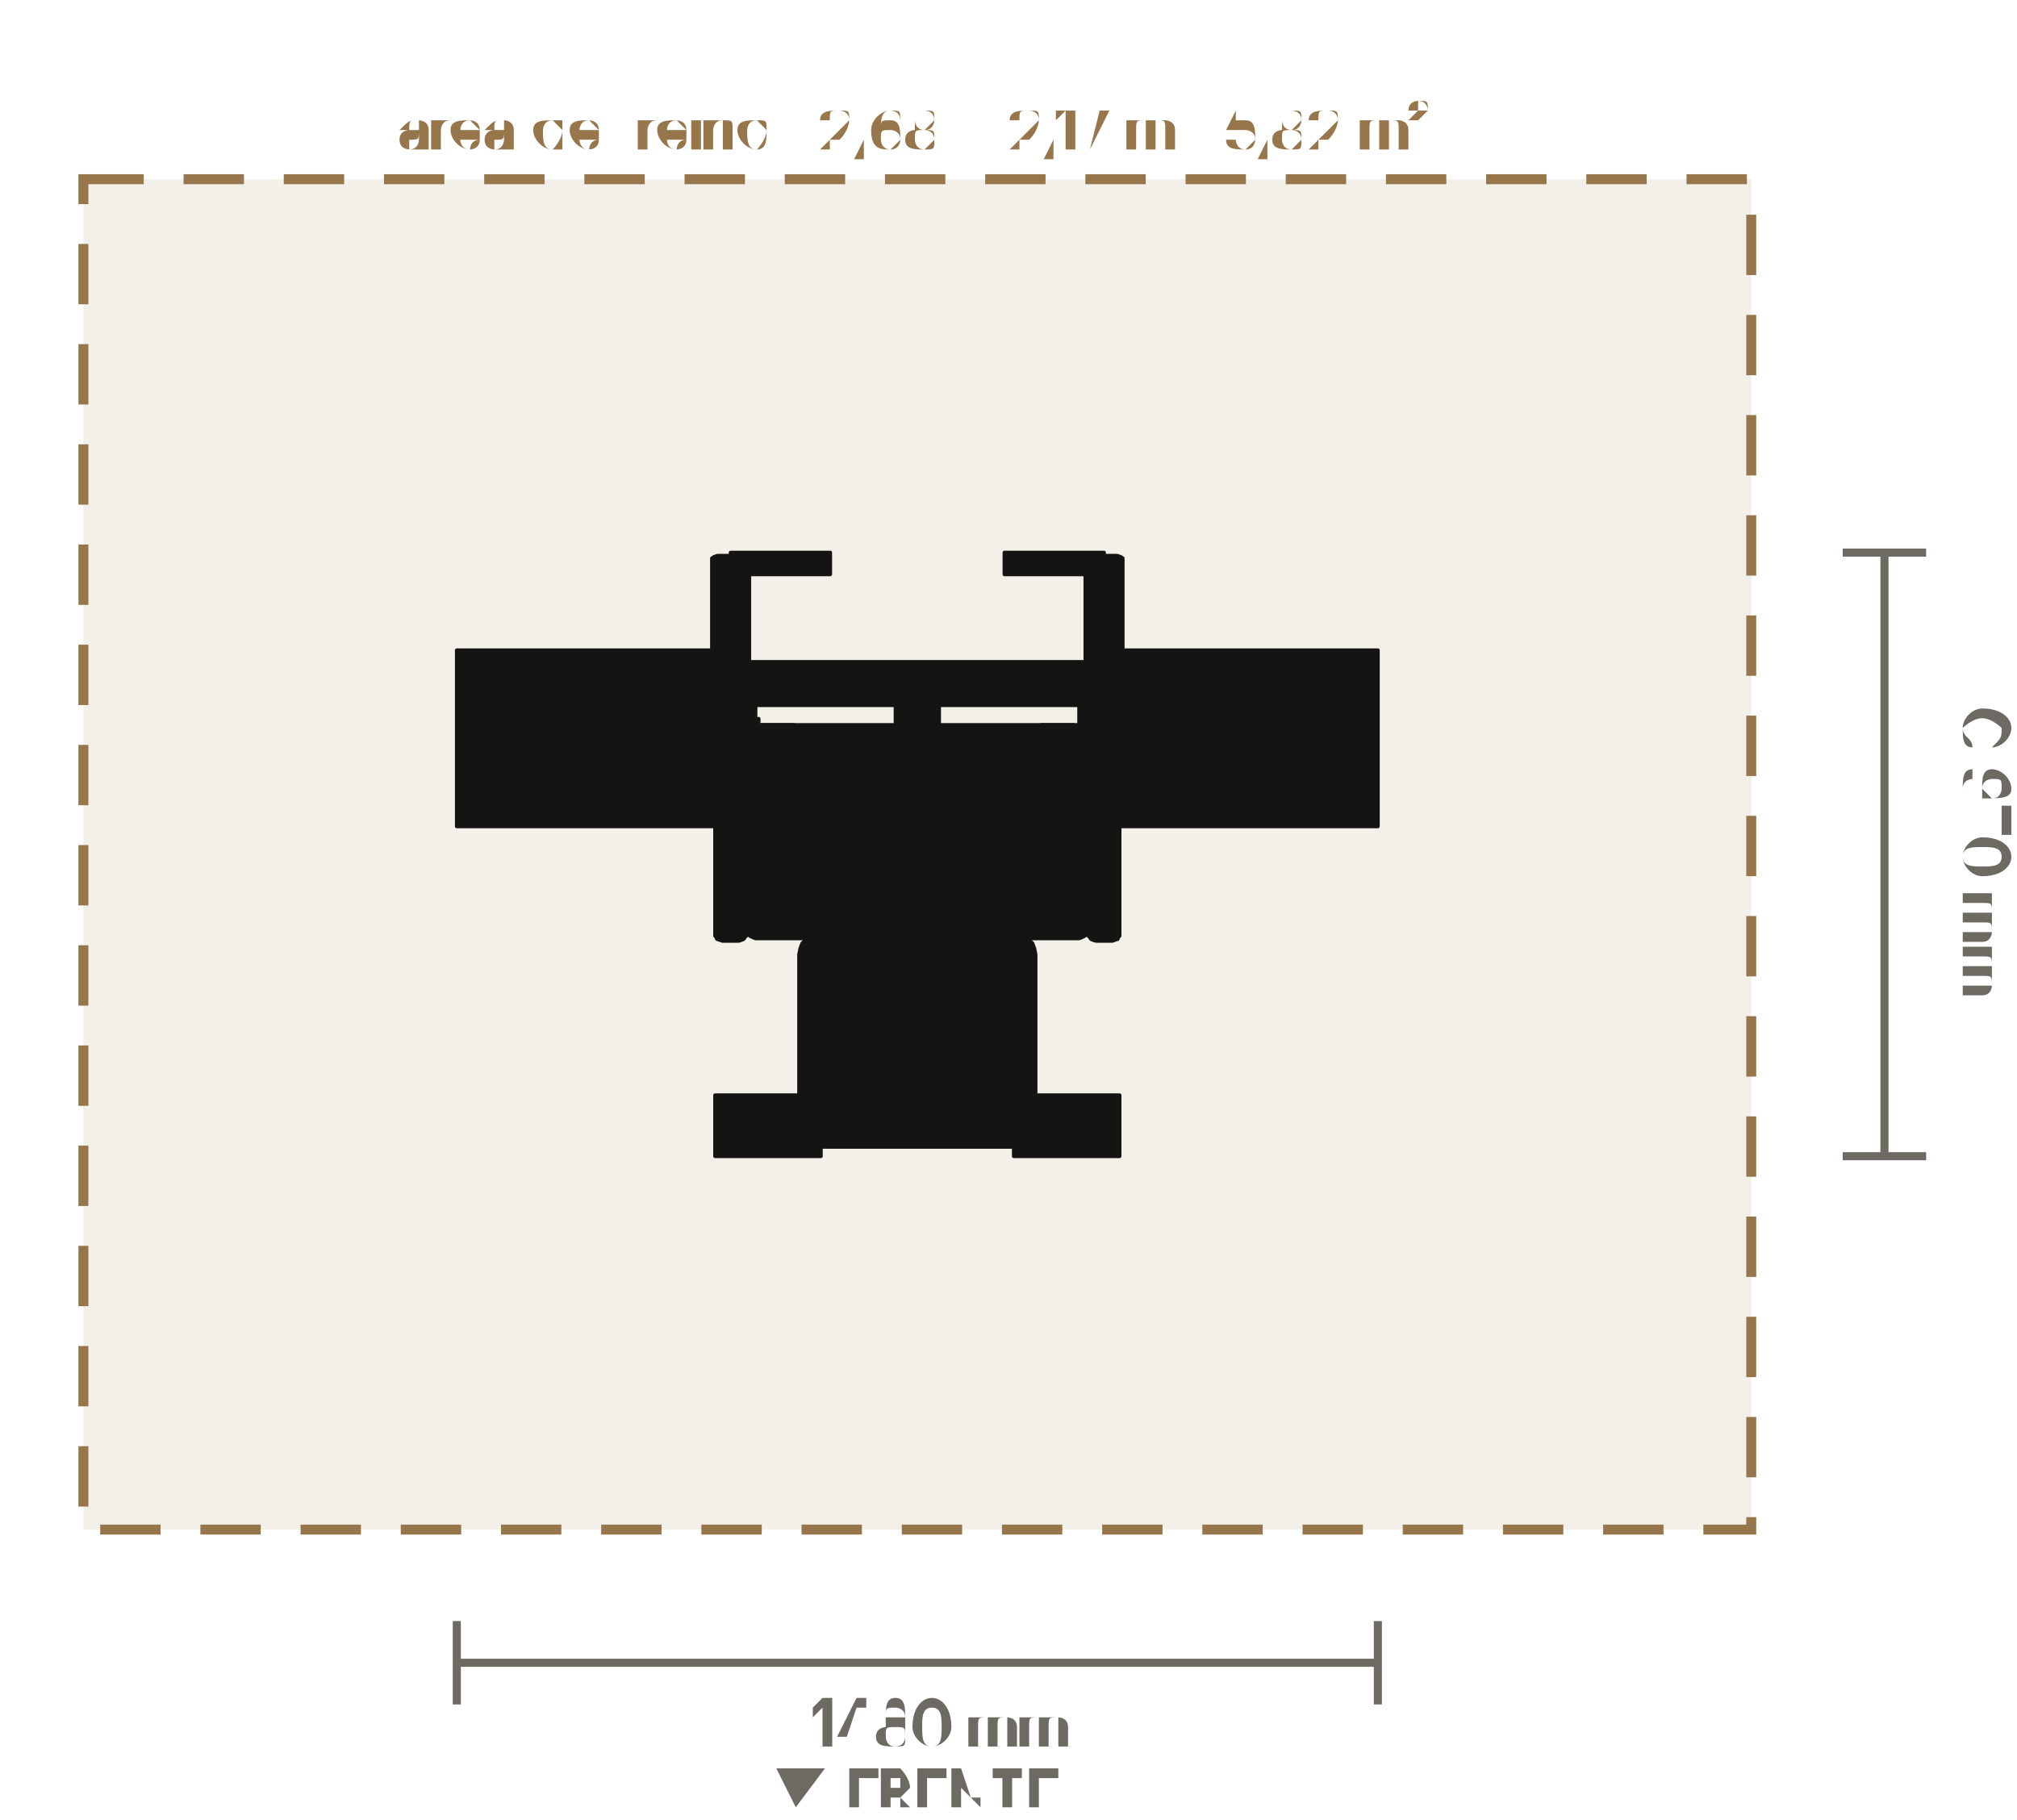
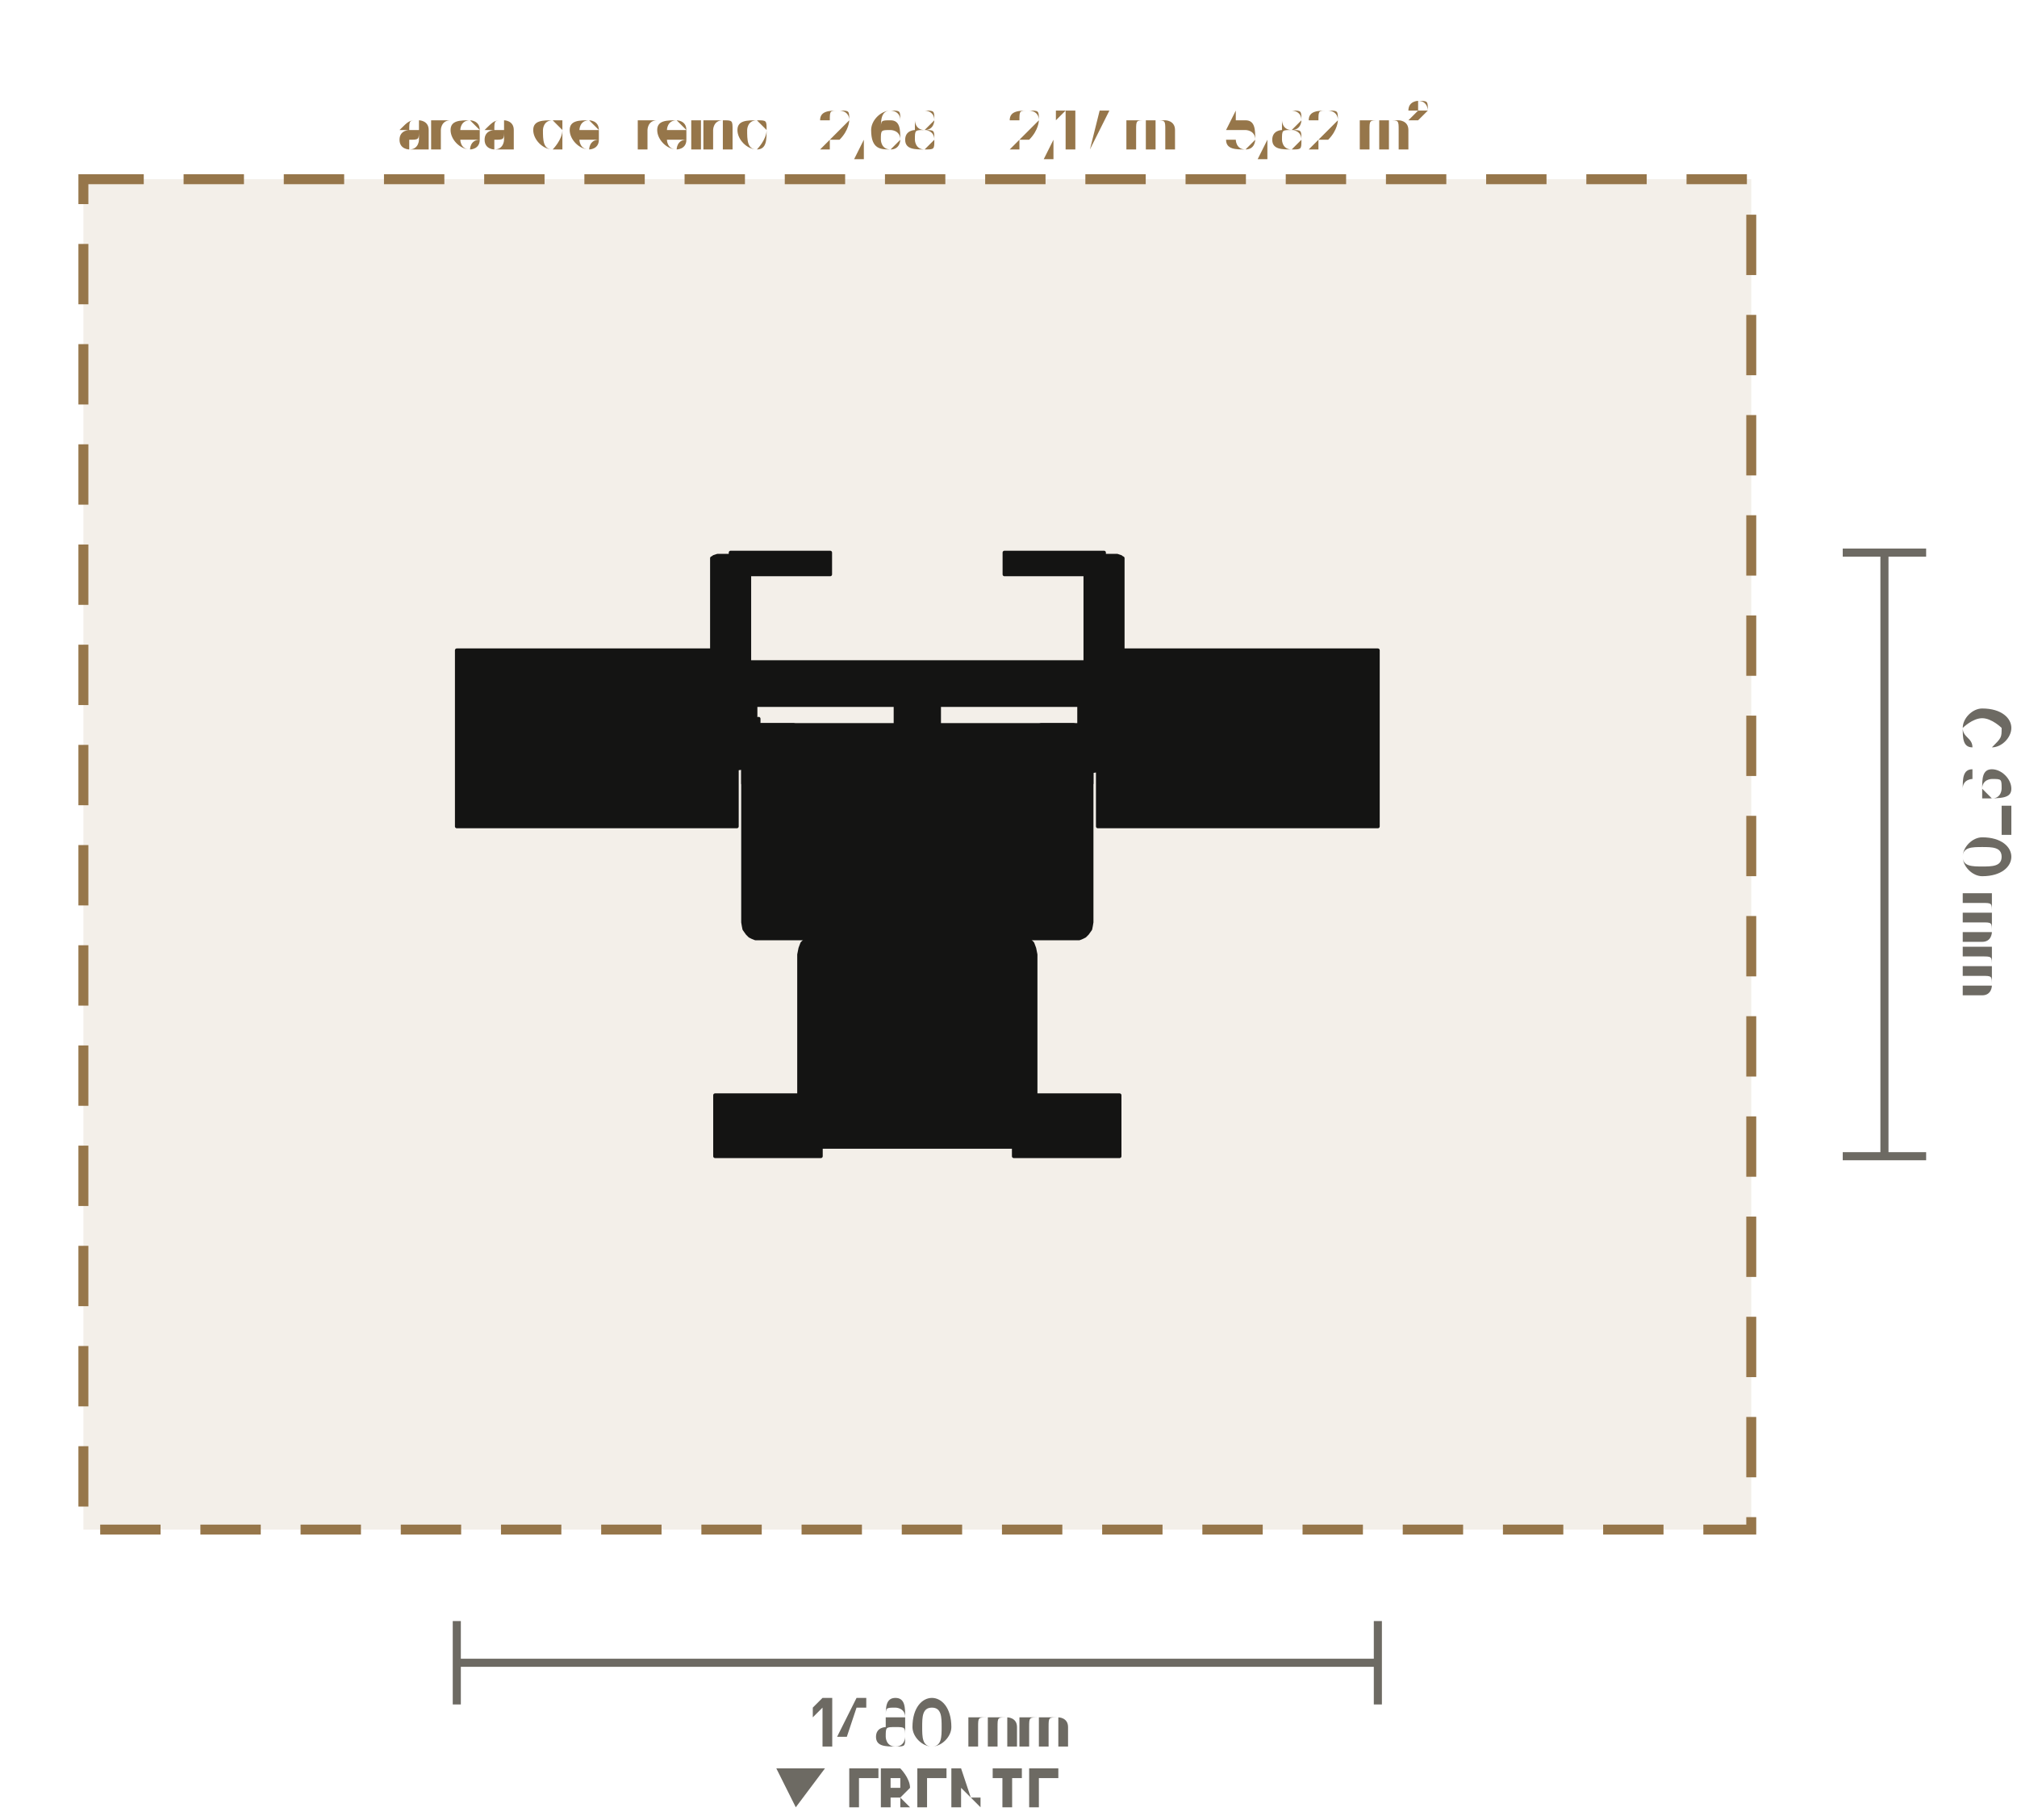
<svg xmlns="http://www.w3.org/2000/svg" viewBox="-1.474 -1.373 3.241 2.924" role="img" aria-label="Planta do Rosca Direta Iso-Lateral (LD-B022): 1480 × 970 mm, com 60 cm de área de treino em volta" data-equipment="LD-B022" data-unit="m">
  <rect class="eq-zone" x="-1.34" y="-1.085" width="2.68" height="2.17" style="fill:#96764a;fill-opacity:.12;stroke:#96764a;stroke-width:0.016;stroke-dasharray:0.097 0.064" />
  <text class="eq-zone-label" x="0" y="-1.133" style="font-family:Barlow,Inter,Arial,sans-serif;font-size:0.092px;fill:#96764a;text-anchor:middle">área de treino · 2,68 × 2,17 m · 5,82 m²</text>
  <g class="eq-parts">
    <polygon class="eq-part" points="-0.715,-0.309 0.715,-0.309 0.715,-0.24 -0.715,-0.24" style="fill:#141413;stroke:#141413;stroke-width:0.006;stroke-linejoin:round" />
    <polygon class="eq-part" points="-0.035,-0.275 0.035,-0.275 0.035,0.436 -0.035,0.436" style="fill:#141413;stroke:#141413;stroke-width:0.006;stroke-linejoin:round" />
    <polygon class="eq-part" points="-0.3,0.402 0.3,0.402 0.3,0.47 -0.3,0.47" style="fill:#141413;stroke:#141413;stroke-width:0.006;stroke-linejoin:round" />
    <polygon class="eq-part" points="-0.71,-0.324 -0.54,-0.324 -0.54,-0.226 -0.71,-0.226" style="fill:#141413;stroke:#141413;stroke-width:0.006;stroke-linejoin:round" />
    <polygon class="eq-part" points="-0.325,0.387 -0.155,0.387 -0.155,0.485 -0.325,0.485" style="fill:#141413;stroke:#141413;stroke-width:0.006;stroke-linejoin:round" />
    <polygon class="eq-part" points="0.54,-0.324 0.71,-0.324 0.71,-0.226 0.54,-0.226" style="fill:#141413;stroke:#141413;stroke-width:0.006;stroke-linejoin:round" />
    <polygon class="eq-part" points="0.155,0.387 0.325,0.387 0.325,0.485 0.155,0.485" style="fill:#141413;stroke:#141413;stroke-width:0.006;stroke-linejoin:round" />
    <polygon class="eq-part" points="-0.715,-0.304 -0.685,-0.304 -0.685,-0.069 -0.715,-0.069" style="fill:#141413;stroke:#141413;stroke-width:0.006;stroke-linejoin:round" />
    <polygon class="eq-part" points="-0.345,-0.304 -0.315,-0.304 -0.315,-0.069 -0.345,-0.069" style="fill:#141413;stroke:#141413;stroke-width:0.006;stroke-linejoin:round" />
    <polygon class="eq-part" points="-0.715,-0.304 -0.315,-0.304 -0.315,-0.069 -0.715,-0.069" style="fill:#141413;stroke:#141413;stroke-width:0.006;stroke-linejoin:round" />
    <polygon class="eq-part" points="-0.715,-0.304 -0.315,-0.304 -0.315,-0.069 -0.715,-0.069" style="fill:#141413;stroke:#141413;stroke-width:0.006;stroke-linejoin:round" />
    <polygon class="eq-part" points="-0.74,-0.328 -0.29,-0.328 -0.29,-0.045 -0.74,-0.045" style="fill:#141413;stroke:#141413;stroke-width:0.006;stroke-linejoin:round" />
    <polygon class="eq-part" points="-0.595,-0.069 -0.435,-0.069 -0.435,-0.065 -0.595,-0.065" style="fill:#141413;stroke:#141413;stroke-width:0.006;stroke-linejoin:round" />
    <polygon class="eq-part" points="-0.605,-0.187 -0.605,-0.189 -0.604,-0.192 -0.602,-0.194 -0.6,-0.195 -0.598,-0.196 -0.595,-0.196 -0.592,-0.196 -0.59,-0.195 -0.588,-0.194 -0.586,-0.192 -0.585,-0.189 -0.585,-0.187 -0.585,-0.184 -0.586,-0.182 -0.588,-0.18 -0.59,-0.178 -0.592,-0.177 -0.595,-0.177 -0.598,-0.177 -0.6,-0.178 -0.602,-0.18 -0.604,-0.182 -0.605,-0.184" style="fill:#141413;stroke:#141413;stroke-width:0.006;stroke-linejoin:round" />
    <polygon class="eq-part" points="-0.445,-0.187 -0.445,-0.189 -0.444,-0.192 -0.442,-0.194 -0.44,-0.195 -0.438,-0.196 -0.435,-0.196 -0.432,-0.196 -0.43,-0.195 -0.428,-0.194 -0.426,-0.192 -0.425,-0.189 -0.425,-0.187 -0.425,-0.184 -0.426,-0.182 -0.428,-0.18 -0.43,-0.178 -0.432,-0.177 -0.435,-0.177 -0.438,-0.177 -0.44,-0.178 -0.442,-0.18 -0.444,-0.182 -0.445,-0.184" style="fill:#141413;stroke:#141413;stroke-width:0.006;stroke-linejoin:round" />
    <polygon class="eq-part" points="-0.645,-0.265 -0.385,-0.265 -0.385,-0.108 -0.645,-0.108" style="fill:#141413;stroke:#141413;stroke-width:0.006;stroke-linejoin:round" />
    <polygon class="eq-part" points="-0.645,-0.265 -0.385,-0.265 -0.385,-0.108 -0.645,-0.108" style="fill:#141413;stroke:#141413;stroke-width:0.006;stroke-linejoin:round" />
    <polygon class="eq-part" points="-0.519,-0.187 -0.519,-0.188 -0.518,-0.189 -0.518,-0.189 -0.517,-0.19 -0.516,-0.19 -0.515,-0.191 -0.514,-0.19 -0.513,-0.19 -0.512,-0.189 -0.511,-0.189 -0.511,-0.188 -0.511,-0.187 -0.511,-0.186 -0.511,-0.185 -0.512,-0.184 -0.513,-0.183 -0.514,-0.183 -0.515,-0.183 -0.516,-0.183 -0.517,-0.183 -0.518,-0.184 -0.518,-0.185 -0.519,-0.186" style="fill:#141413;stroke:#141413;stroke-width:0.006;stroke-linejoin:round" />
    <polygon class="eq-part" points="-0.635,-0.25 -0.395,-0.25 -0.395,-0.123 -0.635,-0.123" style="fill:#141413;stroke:#141413;stroke-width:0.006;stroke-linejoin:round" />
    <polygon class="eq-part" points="-0.635,-0.25 -0.395,-0.25 -0.395,-0.123 -0.635,-0.123" style="fill:#141413;stroke:#141413;stroke-width:0.006;stroke-linejoin:round" />
    <polygon class="eq-part" points="-0.635,-0.25 -0.395,-0.25 -0.395,-0.123 -0.635,-0.123" style="fill:#141413;stroke:#141413;stroke-width:0.006;stroke-linejoin:round" />
    <polygon class="eq-part" points="-0.635,-0.25 -0.395,-0.25 -0.395,-0.123 -0.635,-0.123" style="fill:#141413;stroke:#141413;stroke-width:0.006;stroke-linejoin:round" />
    <polygon class="eq-part" points="-0.635,-0.25 -0.395,-0.25 -0.395,-0.123 -0.635,-0.123" style="fill:#141413;stroke:#141413;stroke-width:0.006;stroke-linejoin:round" />
    <polygon class="eq-part" points="-0.635,-0.25 -0.395,-0.25 -0.395,-0.123 -0.635,-0.123" style="fill:#141413;stroke:#141413;stroke-width:0.006;stroke-linejoin:round" />
    <polygon class="eq-part" points="-0.635,-0.25 -0.395,-0.25 -0.395,-0.123 -0.635,-0.123" style="fill:#141413;stroke:#141413;stroke-width:0.006;stroke-linejoin:round" />
    <polygon class="eq-part" points="-0.521,-0.187 -0.521,-0.188 -0.52,-0.19 -0.519,-0.191 -0.518,-0.192 -0.517,-0.192 -0.515,-0.193 -0.513,-0.192 -0.512,-0.192 -0.511,-0.191 -0.51,-0.19 -0.509,-0.188 -0.509,-0.187 -0.509,-0.185 -0.51,-0.184 -0.511,-0.182 -0.512,-0.182 -0.513,-0.181 -0.515,-0.181 -0.517,-0.181 -0.518,-0.182 -0.519,-0.182 -0.52,-0.184 -0.521,-0.185" style="fill:#141413;stroke:#141413;stroke-width:0.006;stroke-linejoin:round" />
    <polygon class="eq-part" points="-0.521,-0.143 -0.509,-0.143 -0.509,-0.074 -0.521,-0.074" style="fill:#141413;stroke:#141413;stroke-width:0.006;stroke-linejoin:round" />
    <polygon class="eq-part" points="-0.685,-0.304 -0.345,-0.304 -0.345,-0.292 -0.685,-0.292" style="fill:#141413;stroke:#141413;stroke-width:0.006;stroke-linejoin:round" />
    <polygon class="eq-part" points="0.315,-0.304 0.345,-0.304 0.345,-0.069 0.315,-0.069" style="fill:#141413;stroke:#141413;stroke-width:0.006;stroke-linejoin:round" />
    <polygon class="eq-part" points="0.685,-0.304 0.715,-0.304 0.715,-0.069 0.685,-0.069" style="fill:#141413;stroke:#141413;stroke-width:0.006;stroke-linejoin:round" />
    <polygon class="eq-part" points="0.315,-0.304 0.715,-0.304 0.715,-0.069 0.315,-0.069" style="fill:#141413;stroke:#141413;stroke-width:0.006;stroke-linejoin:round" />
    <polygon class="eq-part" points="0.315,-0.304 0.715,-0.304 0.715,-0.069 0.315,-0.069" style="fill:#141413;stroke:#141413;stroke-width:0.006;stroke-linejoin:round" />
    <polygon class="eq-part" points="0.29,-0.328 0.74,-0.328 0.74,-0.045 0.29,-0.045" style="fill:#141413;stroke:#141413;stroke-width:0.006;stroke-linejoin:round" />
    <polygon class="eq-part" points="0.435,-0.069 0.595,-0.069 0.595,-0.065 0.435,-0.065" style="fill:#141413;stroke:#141413;stroke-width:0.006;stroke-linejoin:round" />
    <polygon class="eq-part" points="0.425,-0.187 0.425,-0.189 0.426,-0.192 0.428,-0.194 0.43,-0.195 0.432,-0.196 0.435,-0.196 0.438,-0.196 0.44,-0.195 0.442,-0.194 0.444,-0.192 0.445,-0.189 0.445,-0.187 0.445,-0.184 0.444,-0.182 0.442,-0.18 0.44,-0.178 0.438,-0.177 0.435,-0.177 0.432,-0.177 0.43,-0.178 0.428,-0.18 0.426,-0.182 0.425,-0.184" style="fill:#141413;stroke:#141413;stroke-width:0.006;stroke-linejoin:round" />
    <polygon class="eq-part" points="0.585,-0.187 0.585,-0.189 0.586,-0.192 0.588,-0.194 0.59,-0.195 0.592,-0.196 0.595,-0.196 0.598,-0.196 0.6,-0.195 0.602,-0.194 0.604,-0.192 0.605,-0.189 0.605,-0.187 0.605,-0.184 0.604,-0.182 0.602,-0.18 0.6,-0.178 0.598,-0.177 0.595,-0.177 0.592,-0.177 0.59,-0.178 0.588,-0.18 0.586,-0.182 0.585,-0.184" style="fill:#141413;stroke:#141413;stroke-width:0.006;stroke-linejoin:round" />
    <polygon class="eq-part" points="0.385,-0.265 0.645,-0.265 0.645,-0.108 0.385,-0.108" style="fill:#141413;stroke:#141413;stroke-width:0.006;stroke-linejoin:round" />
    <polygon class="eq-part" points="0.385,-0.265 0.645,-0.265 0.645,-0.108 0.385,-0.108" style="fill:#141413;stroke:#141413;stroke-width:0.006;stroke-linejoin:round" />
    <polygon class="eq-part" points="0.511,-0.187 0.511,-0.188 0.511,-0.189 0.512,-0.189 0.513,-0.19 0.514,-0.19 0.515,-0.191 0.516,-0.19 0.517,-0.19 0.518,-0.189 0.518,-0.189 0.519,-0.188 0.519,-0.187 0.519,-0.186 0.518,-0.185 0.518,-0.184 0.517,-0.183 0.516,-0.183 0.515,-0.183 0.514,-0.183 0.513,-0.183 0.512,-0.184 0.511,-0.185 0.511,-0.186" style="fill:#141413;stroke:#141413;stroke-width:0.006;stroke-linejoin:round" />
    <polygon class="eq-part" points="0.395,-0.25 0.635,-0.25 0.635,-0.123 0.395,-0.123" style="fill:#141413;stroke:#141413;stroke-width:0.006;stroke-linejoin:round" />
    <polygon class="eq-part" points="0.395,-0.25 0.635,-0.25 0.635,-0.123 0.395,-0.123" style="fill:#141413;stroke:#141413;stroke-width:0.006;stroke-linejoin:round" />
    <polygon class="eq-part" points="0.395,-0.25 0.635,-0.25 0.635,-0.123 0.395,-0.123" style="fill:#141413;stroke:#141413;stroke-width:0.006;stroke-linejoin:round" />
    <polygon class="eq-part" points="0.395,-0.25 0.635,-0.25 0.635,-0.123 0.395,-0.123" style="fill:#141413;stroke:#141413;stroke-width:0.006;stroke-linejoin:round" />
    <polygon class="eq-part" points="0.395,-0.25 0.635,-0.25 0.635,-0.123 0.395,-0.123" style="fill:#141413;stroke:#141413;stroke-width:0.006;stroke-linejoin:round" />
    <polygon class="eq-part" points="0.395,-0.25 0.635,-0.25 0.635,-0.123 0.395,-0.123" style="fill:#141413;stroke:#141413;stroke-width:0.006;stroke-linejoin:round" />
    <polygon class="eq-part" points="0.395,-0.25 0.635,-0.25 0.635,-0.123 0.395,-0.123" style="fill:#141413;stroke:#141413;stroke-width:0.006;stroke-linejoin:round" />
    <polygon class="eq-part" points="0.509,-0.187 0.509,-0.188 0.51,-0.19 0.511,-0.191 0.512,-0.192 0.513,-0.192 0.515,-0.193 0.517,-0.192 0.518,-0.192 0.519,-0.191 0.52,-0.19 0.521,-0.188 0.521,-0.187 0.521,-0.185 0.52,-0.184 0.519,-0.182 0.518,-0.182 0.517,-0.181 0.515,-0.181 0.513,-0.181 0.512,-0.182 0.511,-0.182 0.51,-0.184 0.509,-0.185" style="fill:#141413;stroke:#141413;stroke-width:0.006;stroke-linejoin:round" />
    <polygon class="eq-part" points="0.509,-0.143 0.521,-0.143 0.521,-0.074 0.509,-0.074" style="fill:#141413;stroke:#141413;stroke-width:0.006;stroke-linejoin:round" />
    <polygon class="eq-part" points="0.345,-0.304 0.685,-0.304 0.685,-0.292 0.345,-0.292" style="fill:#141413;stroke:#141413;stroke-width:0.006;stroke-linejoin:round" />
    <polygon class="eq-part" points="-0.035,0.263 -0.035,0.26 -0.033,0.257 -0.032,0.255 -0.029,0.253 -0.026,0.252 -0.023,0.251 0.023,0.251 0.026,0.252 0.029,0.253 0.032,0.255 0.033,0.257 0.035,0.26 0.035,0.263 0.035,0.308 0.035,0.311 0.033,0.314 0.032,0.316 0.029,0.318 0.026,0.319 0.023,0.32 -0.023,0.32 -0.026,0.319 -0.029,0.318 -0.032,0.316 -0.033,0.314 -0.035,0.311 -0.035,0.308" style="fill:#141413;stroke:#141413;stroke-width:0.006;stroke-linejoin:round" />
    <polygon class="eq-part" points="-0.047,0.307 -0.047,0.264 -0.035,0.264 -0.035,0.307" style="fill:#141413;stroke:#141413;stroke-width:0.006;stroke-linejoin:round" />
    <polygon class="eq-part" points="-0.117,0.285 -0.117,0.284 -0.117,0.282 -0.117,0.281 -0.116,0.28 -0.116,0.279 -0.115,0.279 -0.035,0.279 -0.034,0.279 -0.034,0.28 -0.033,0.281 -0.033,0.282 -0.033,0.284 -0.033,0.285 -0.033,0.287 -0.033,0.289 -0.033,0.29 -0.034,0.291 -0.034,0.292 -0.035,0.292 -0.115,0.292 -0.116,0.292 -0.116,0.291 -0.117,0.29 -0.117,0.289 -0.117,0.287" style="fill:#141413;stroke:#141413;stroke-width:0.006;stroke-linejoin:round" />
    <polygon class="eq-part" points="-0.19,0.41 -0.19,0.161 -0.188,0.151 -0.185,0.143 -0.18,0.138 -0.176,0.134 -0.168,0.131 -0.158,0.129 0.158,0.129 0.168,0.131 0.176,0.134 0.18,0.138 0.185,0.143 0.188,0.151 0.19,0.161 0.19,0.41 0.188,0.42 0.185,0.428 0.18,0.433 0.176,0.437 0.168,0.44 0.158,0.442 -0.158,0.442 -0.168,0.44 -0.176,0.437 -0.18,0.433 -0.185,0.428 -0.188,0.42" style="fill:#141413;stroke:#141413;stroke-width:0.006;stroke-linejoin:round" />
    <polygon class="eq-part" points="-0.035,-0.099 -0.035,-0.102 -0.033,-0.105 -0.032,-0.107 -0.029,-0.109 -0.026,-0.11 -0.023,-0.111 0.023,-0.111 0.026,-0.11 0.029,-0.109 0.032,-0.107 0.033,-0.105 0.035,-0.102 0.035,-0.099 0.035,-0.034 0.035,-0.031 0.033,-0.028 0.032,-0.026 0.029,-0.024 0.026,-0.023 0.023,-0.022 -0.023,-0.022 -0.026,-0.023 -0.029,-0.024 -0.032,-0.026 -0.033,-0.028 -0.035,-0.031 -0.035,-0.034" style="fill:#141413;stroke:#141413;stroke-width:0.006;stroke-linejoin:round" />
    <polygon class="eq-part" points="-0.28,-0.164 -0.279,-0.17 -0.278,-0.175 -0.273,-0.182 -0.269,-0.185 -0.265,-0.188 -0.26,-0.19 -0.253,-0.19 0.253,-0.19 0.26,-0.19 0.265,-0.188 0.269,-0.185 0.273,-0.182 0.278,-0.175 0.279,-0.17 0.28,-0.164 0.28,0.109 0.279,0.115 0.278,0.12 0.273,0.127 0.269,0.131 0.265,0.133 0.26,0.135 0.253,0.135 -0.253,0.135 -0.26,0.135 -0.265,0.133 -0.269,0.131 -0.273,0.127 -0.278,0.12 -0.279,0.115 -0.28,0.109" style="fill:#141413;stroke:#141413;stroke-width:0.006;stroke-linejoin:round" />
    <polygon class="eq-part" points="-0.345,-0.196 -0.345,-0.205 -0.255,-0.218 -0.255,-0.152 -0.255,-0.143 -0.345,-0.13" style="fill:#141413;stroke:#141413;stroke-width:0.006;stroke-linejoin:round" />
    <polygon class="eq-part" points="-0.33,-0.181 -0.33,-0.46 -0.33,-0.476 -0.328,-0.477 -0.327,-0.478 -0.324,-0.479 -0.321,-0.48 -0.318,-0.48 -0.282,-0.48 -0.279,-0.48 -0.276,-0.479 -0.274,-0.478 -0.272,-0.477 -0.27,-0.476 -0.27,-0.475 -0.27,-0.46 -0.27,-0.181 -0.27,-0.165 -0.272,-0.164 -0.274,-0.163 -0.276,-0.162 -0.279,-0.162 -0.282,-0.162 -0.318,-0.162 -0.321,-0.162 -0.324,-0.162 -0.327,-0.163 -0.328,-0.164 -0.33,-0.165 -0.33,-0.167" style="fill:#141413;stroke:#141413;stroke-width:0.006;stroke-linejoin:round" />
    <polygon class="eq-part" points="-0.3,-0.485 -0.14,-0.485 -0.14,-0.45 -0.3,-0.45" style="fill:#141413;stroke:#141413;stroke-width:0.006;stroke-linejoin:round" />
    <polygon class="eq-part" points="0.255,-0.196 0.255,-0.205 0.345,-0.218 0.345,-0.152 0.345,-0.143 0.255,-0.13" style="fill:#141413;stroke:#141413;stroke-width:0.006;stroke-linejoin:round" />
    <polygon class="eq-part" points="0.27,-0.181 0.27,-0.46 0.27,-0.476 0.272,-0.477 0.274,-0.478 0.276,-0.479 0.279,-0.48 0.282,-0.48 0.318,-0.48 0.321,-0.48 0.324,-0.479 0.327,-0.478 0.328,-0.477 0.33,-0.476 0.33,-0.475 0.33,-0.46 0.33,-0.181 0.33,-0.165 0.328,-0.164 0.327,-0.163 0.324,-0.162 0.321,-0.162 0.318,-0.162 0.282,-0.162 0.279,-0.162 0.276,-0.162 0.274,-0.163 0.272,-0.164 0.27,-0.165 0.27,-0.167" style="fill:#141413;stroke:#141413;stroke-width:0.006;stroke-linejoin:round" />
    <polygon class="eq-part" points="0.14,-0.485 0.3,-0.485 0.3,-0.45 0.14,-0.45" style="fill:#141413;stroke:#141413;stroke-width:0.006;stroke-linejoin:round" />
    <polygon class="eq-part" points="-0.26,-0.197 -0.26,-0.2 -0.258,-0.202 -0.257,-0.205 -0.254,-0.207 -0.251,-0.208 -0.248,-0.208 -0.202,-0.208 -0.199,-0.208 -0.196,-0.207 -0.194,-0.205 -0.192,-0.202 -0.19,-0.2 -0.19,-0.197 -0.19,-0.152 -0.19,-0.149 -0.192,-0.146 -0.194,-0.143 -0.196,-0.141 -0.199,-0.14 -0.202,-0.14 -0.248,-0.14 -0.251,-0.14 -0.254,-0.141 -0.257,-0.143 -0.258,-0.146 -0.26,-0.149 -0.26,-0.152" style="fill:#141413;stroke:#141413;stroke-width:0.006;stroke-linejoin:round" />
    <polygon class="eq-part" points="0.19,-0.197 0.19,-0.2 0.192,-0.202 0.194,-0.205 0.196,-0.207 0.199,-0.208 0.202,-0.208 0.248,-0.208 0.251,-0.208 0.254,-0.207 0.257,-0.205 0.258,-0.202 0.26,-0.2 0.26,-0.197 0.26,-0.152 0.26,-0.149 0.258,-0.146 0.257,-0.143 0.254,-0.141 0.251,-0.14 0.248,-0.14 0.202,-0.14 0.199,-0.14 0.196,-0.141 0.194,-0.143 0.192,-0.146 0.19,-0.149 0.19,-0.152" style="fill:#141413;stroke:#141413;stroke-width:0.006;stroke-linejoin:round" />
    <polygon class="eq-part" points="-0.27,-0.196 -0.225,-0.196 -0.225,-0.152 -0.27,-0.152" style="fill:#141413;stroke:#141413;stroke-width:0.006;stroke-linejoin:round" />
    <polygon class="eq-part" points="0.225,-0.196 0.27,-0.196 0.27,-0.152 0.225,-0.152" style="fill:#141413;stroke:#141413;stroke-width:0.006;stroke-linejoin:round" />
    <polygon class="eq-part" points="-0.3,-0.208 0.3,-0.208 0.3,-0.14 -0.3,-0.14" style="fill:#141413;stroke:#141413;stroke-width:0.006;stroke-linejoin:round" />
    <polygon class="eq-part" points="-0.272,-0.096 -0.272,-0.252 -0.26,-0.252 -0.26,-0.096" style="fill:#141413;stroke:#141413;stroke-width:0.006;stroke-linejoin:round" />
    <polygon class="eq-part" points="-0.28,-0.136 -0.272,-0.136 -0.272,-0.114 -0.28,-0.114" style="fill:#141413;stroke:#141413;stroke-width:0.006;stroke-linejoin:round" />
    <polygon class="eq-part" points="-0.28,-0.234 -0.272,-0.234 -0.272,-0.212 -0.28,-0.212" style="fill:#141413;stroke:#141413;stroke-width:0.006;stroke-linejoin:round" />
    <polygon class="eq-part" points="0.26,-0.096 0.26,-0.252 0.272,-0.252 0.272,-0.096" style="fill:#141413;stroke:#141413;stroke-width:0.006;stroke-linejoin:round" />
    <polygon class="eq-part" points="0.272,-0.136 0.28,-0.136 0.28,-0.114 0.272,-0.114" style="fill:#141413;stroke:#141413;stroke-width:0.006;stroke-linejoin:round" />
    <polygon class="eq-part" points="0.272,-0.234 0.28,-0.234 0.28,-0.212 0.272,-0.212" style="fill:#141413;stroke:#141413;stroke-width:0.006;stroke-linejoin:round" />
    <polygon class="eq-part" points="-0.516,-0.157 -0.514,-0.216 -0.224,-0.203 -0.226,-0.145" style="fill:#141413;stroke:#141413;stroke-width:0.006;stroke-linejoin:round" />
    <polygon class="eq-part" points="0.224,-0.203 0.514,-0.216 0.516,-0.157 0.226,-0.145" style="fill:#141413;stroke:#141413;stroke-width:0.006;stroke-linejoin:round" />
-     <polygon class="eq-part" points="-0.335,-0.297 -0.333,-0.303 -0.329,-0.307 -0.323,-0.309 0.323,-0.309 0.329,-0.307 0.333,-0.303 0.335,-0.297 0.335,-0.252 0.333,-0.246 0.329,-0.242 0.323,-0.24 -0.323,-0.24 -0.329,-0.242 -0.333,-0.246 -0.335,-0.252" style="fill:#141413;stroke:#141413;stroke-width:0.006;stroke-linejoin:round" />
-     <polygon class="eq-part" points="-0.325,0.105 -0.325,-0.263 -0.325,-0.289 -0.323,-0.291 -0.322,-0.294 -0.319,-0.295 -0.316,-0.296 -0.313,-0.297 -0.287,-0.297 -0.284,-0.296 -0.281,-0.295 -0.279,-0.294 -0.277,-0.291 -0.275,-0.289 -0.275,-0.286 -0.275,-0.263 -0.275,0.105 -0.275,0.131 -0.277,0.133 -0.279,0.136 -0.281,0.137 -0.284,0.138 -0.287,0.139 -0.313,0.139 -0.316,0.138 -0.319,0.137 -0.322,0.136 -0.323,0.133 -0.325,0.131 -0.325,0.128" style="fill:#141413;stroke:#141413;stroke-width:0.006;stroke-linejoin:round" />
-     <polygon class="eq-part" points="0.275,0.105 0.275,-0.263 0.275,-0.289 0.277,-0.291 0.279,-0.294 0.281,-0.295 0.284,-0.296 0.287,-0.297 0.313,-0.297 0.316,-0.296 0.319,-0.295 0.322,-0.294 0.323,-0.291 0.325,-0.289 0.325,-0.286 0.325,-0.263 0.325,0.105 0.325,0.131 0.323,0.133 0.322,0.136 0.319,0.137 0.316,0.138 0.313,0.139 0.287,0.139 0.284,0.138 0.281,0.137 0.279,0.136 0.277,0.133 0.275,0.131 0.275,0.128" style="fill:#141413;stroke:#141413;stroke-width:0.006;stroke-linejoin:round" />
  </g>
  <line class="eq-dim" x1="-0.74" y1="1.299" x2="0.74" y2="1.299" style="stroke:#6d6a63;stroke-width:0.013" />
  <line class="eq-dim" x1="-0.74" y1="1.232" x2="-0.74" y2="1.366" style="stroke:#6d6a63;stroke-width:0.013" />
  <line class="eq-dim" x1="0.74" y1="1.232" x2="0.74" y2="1.366" style="stroke:#6d6a63;stroke-width:0.013" />
  <text class="eq-text" x="0" y="1.435" style="font-family:Barlow,Inter,Arial,sans-serif;font-size:0.097px;fill:#6d6a63;text-anchor:middle">L 1480 mm</text>
  <line class="eq-dim" x1="1.554" y1="-0.485" x2="1.554" y2="0.485" style="stroke:#6d6a63;stroke-width:0.013" />
  <line class="eq-dim" x1="1.487" y1="-0.485" x2="1.621" y2="-0.485" style="stroke:#6d6a63;stroke-width:0.013" />
  <line class="eq-dim" x1="1.487" y1="0.485" x2="1.621" y2="0.485" style="stroke:#6d6a63;stroke-width:0.013" />
  <text class="eq-text" x="1.68" y="0" transform="rotate(90 1.6798 0)" style="font-family:Barlow,Inter,Arial,sans-serif;font-size:0.097px;fill:#6d6a63;text-anchor:middle">C 970 mm</text>
  <text class="eq-text" x="0" y="1.531" style="font-family:Barlow,Inter,Arial,sans-serif;font-size:0.097px;fill:#6d6a63;text-anchor:middle;font-size:0.077px;letter-spacing:.1em">▼ FRENTE</text>
</svg>
